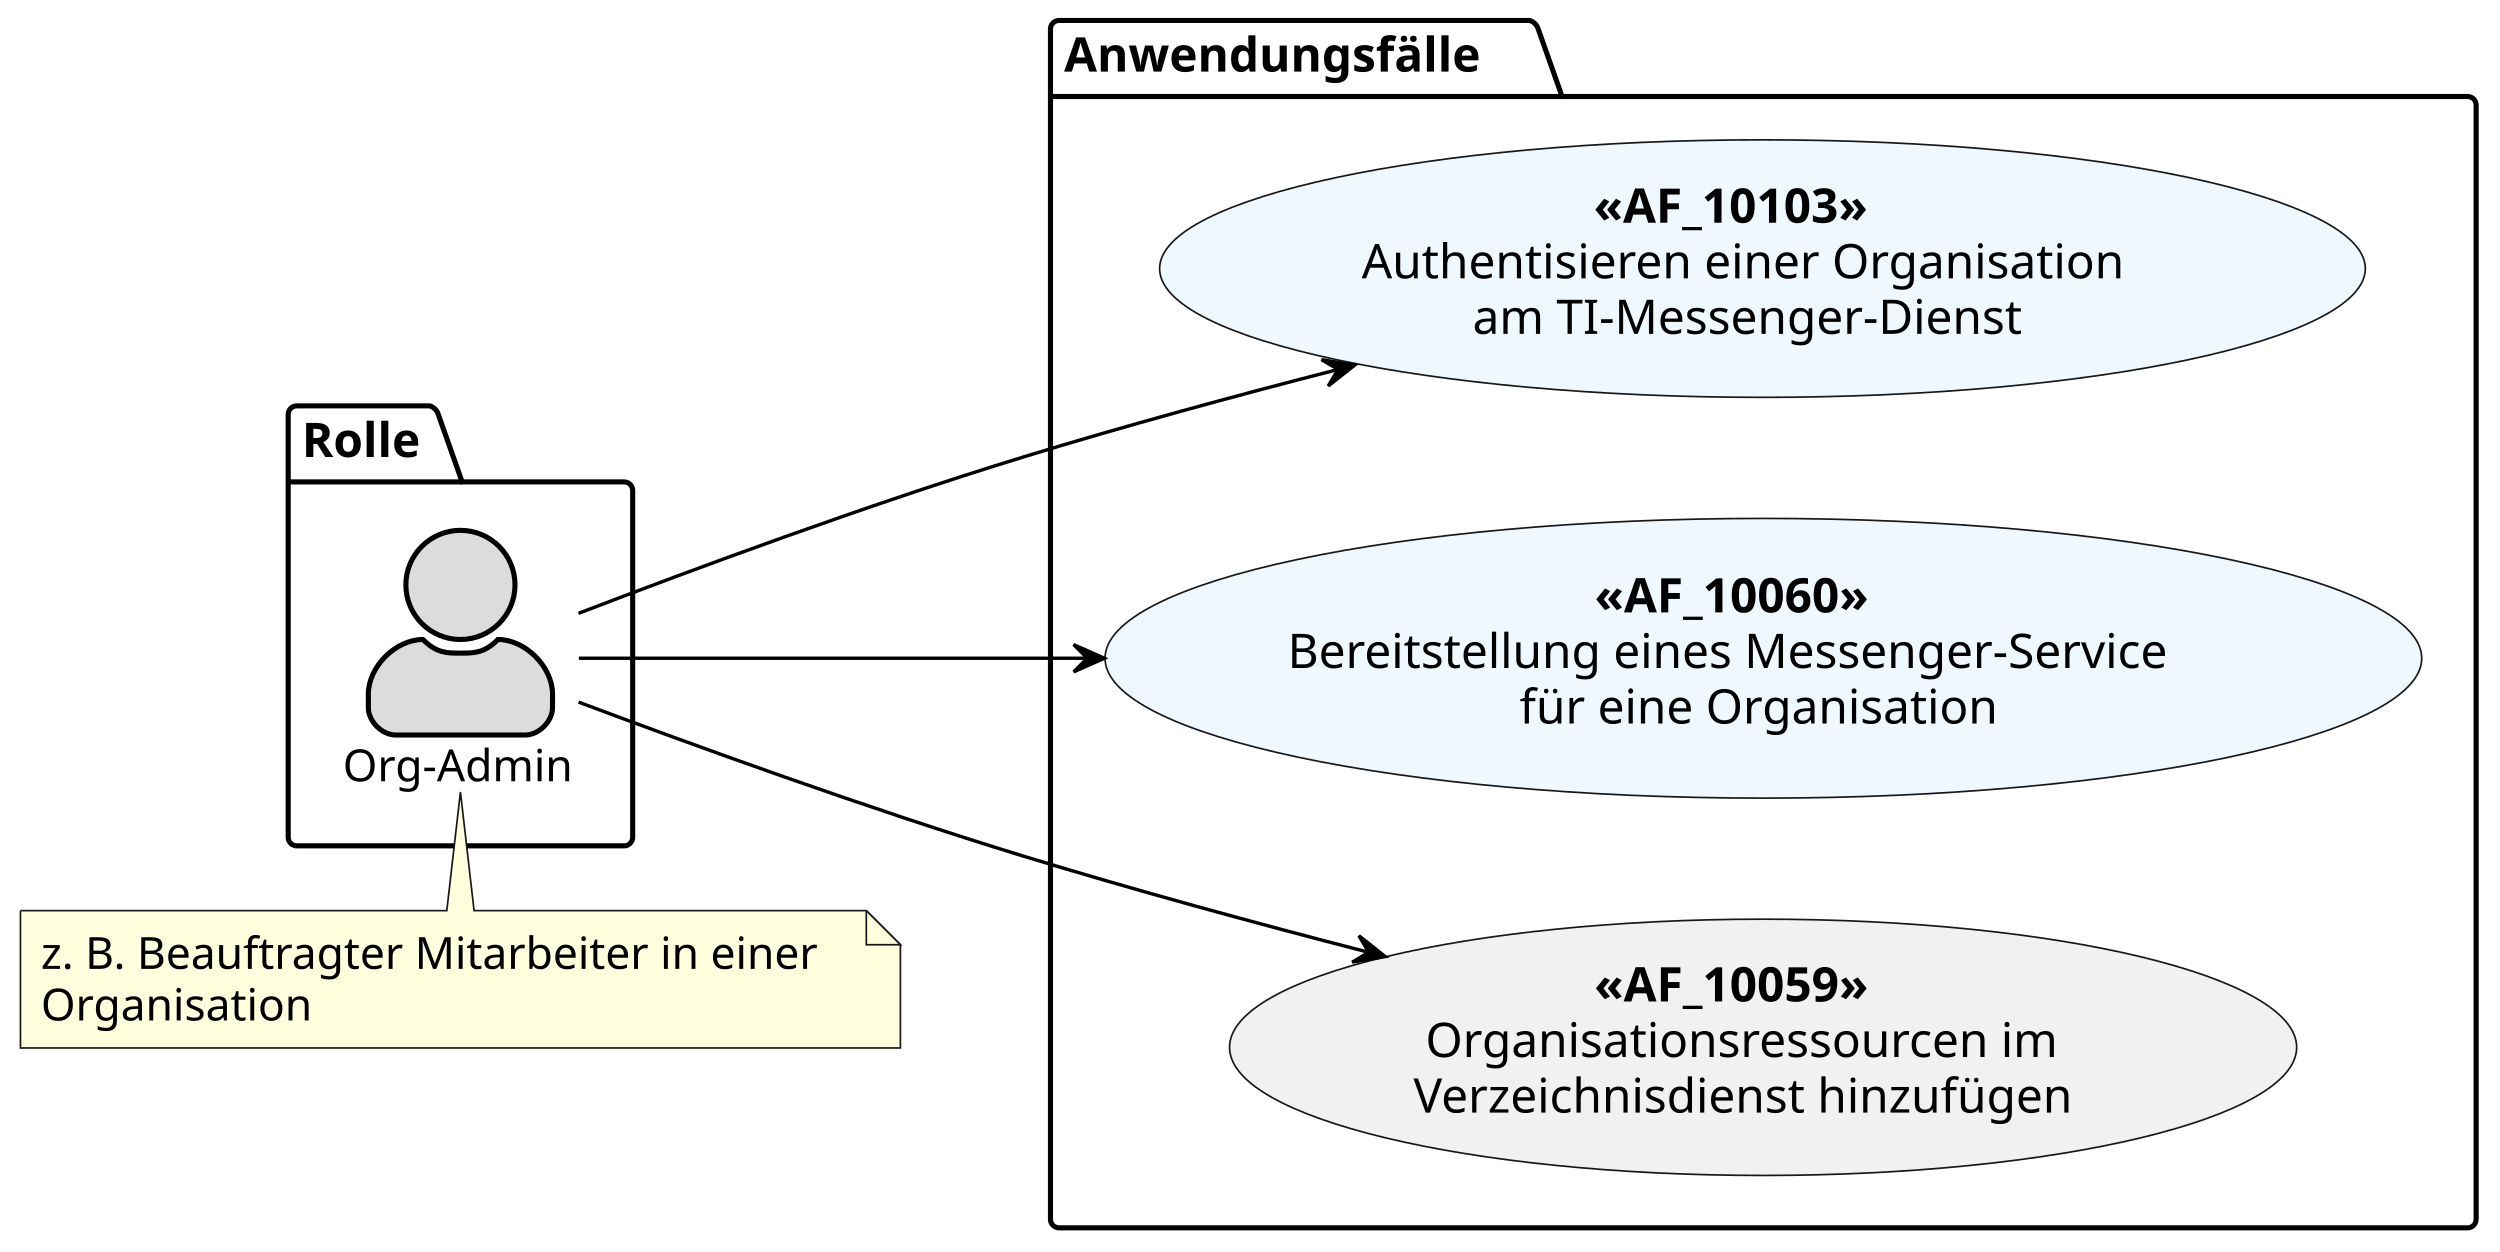
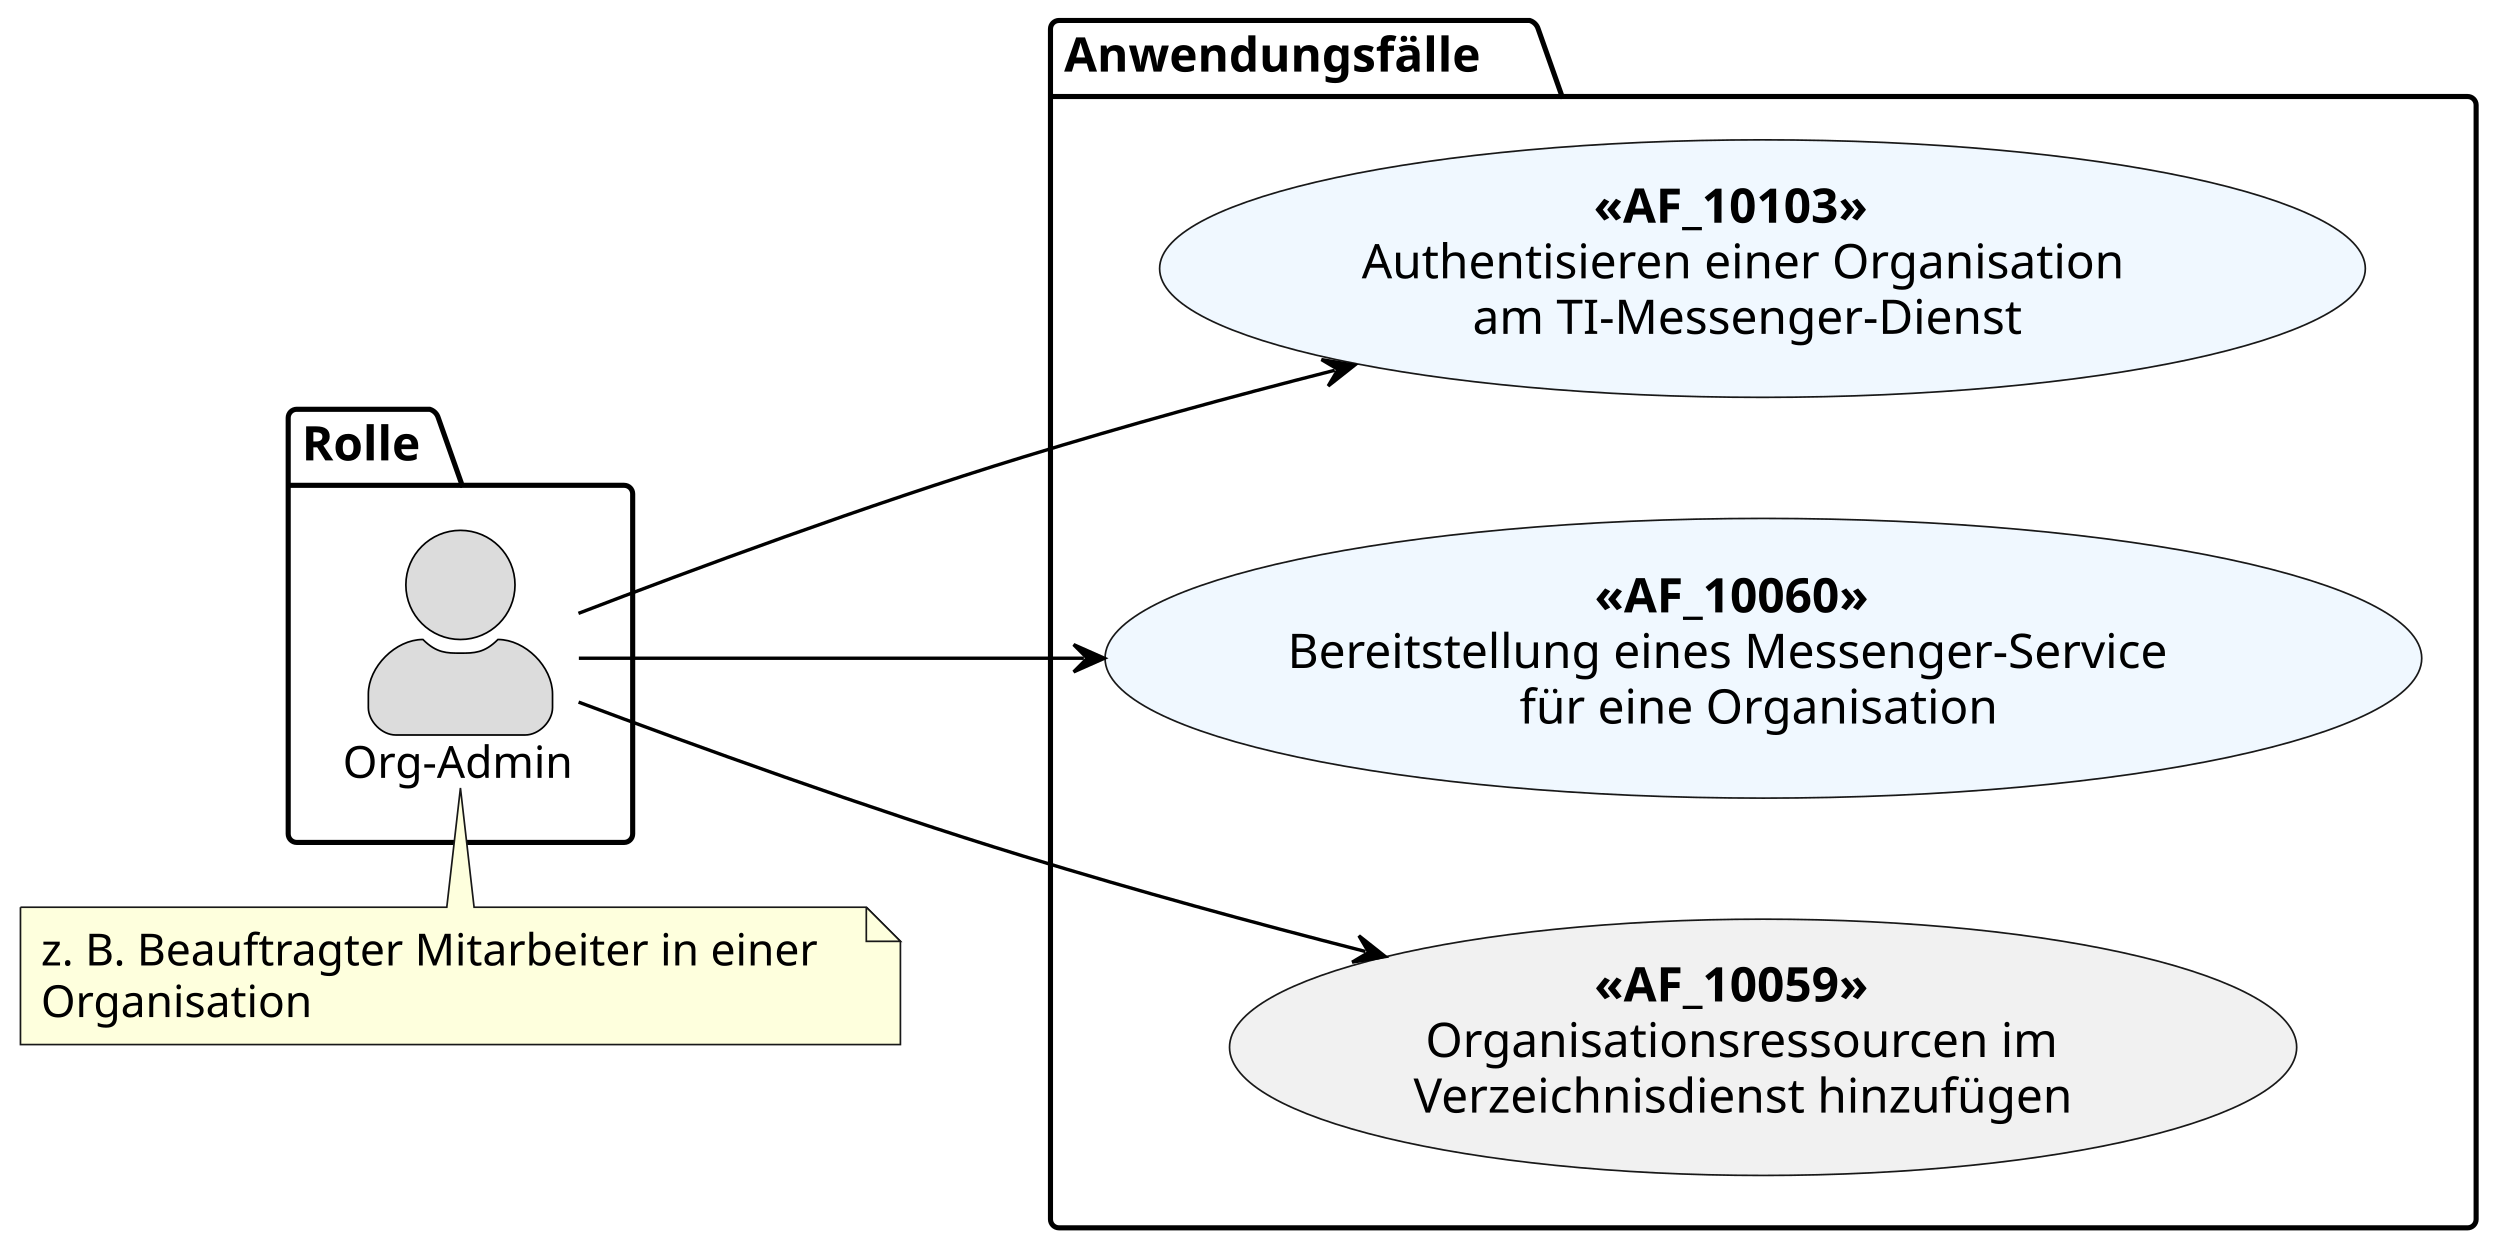
<svg xmlns="http://www.w3.org/2000/svg" contentStyleType="text/css" height="734px" preserveAspectRatio="none" style="width:1466px;height:734px;background:#FFFFFF;" version="1.1" viewBox="0 0 1466 734" width="1466px" zoomAndPan="magnify">
  <defs />
  <g>
    <g id="cluster_Rolle">
-       <path d="M174,238 L252,238 A7.5,7.5 0 0 1 257,243 L271,282.594 L366,282.594 A5,5 0 0 1 371,287.594 L371,491 A5,5 0 0 1 366,496 L174,496 A5,5 0 0 1 169,491 L169,243 A5,5 0 0 1 174,238 " fill="none" style="stroke:#000000;stroke-width:3.0;" />
-       <line style="stroke:#000000;stroke-width:3.0;" x1="169" x2="271" y1="282.594" y2="282.594" />
-       <text fill="#000000" font-family="sans-serif" font-size="28" font-weight="bold" lengthAdjust="spacing" textLength="76" x="177" y="267.99">Rolle</text>
+       <path d="M174,240 L252,240 A7.5,7.5 0 0 1 257,245 L271,284.594 L366,284.594 A5,5 0 0 1 371,289.594 L371,489 A5,5 0 0 1 366,494 L174,494 A5,5 0 0 1 169,489 L169,245 A5,5 0 0 1 174,240 " fill="none" style="stroke:#000000;stroke-width:3.0;" />
+       <line style="stroke:#000000;stroke-width:3.0;" x1="169" x2="271" y1="284.594" y2="284.594" />
+       <text fill="#000000" font-family="sans-serif" font-size="28" font-weight="bold" lengthAdjust="spacing" textLength="76" x="177" y="269.99">Rolle</text>
    </g>
    <g id="cluster_Anwendungsfälle">
      <path d="M621,12 L897,12 A7.5,7.5 0 0 1 902,17 L916,56.594 L1447,56.594 A5,5 0 0 1 1452,61.594 L1452,715 A5,5 0 0 1 1447,720 L621,720 A5,5 0 0 1 616,715 L616,17 A5,5 0 0 1 621,12 " fill="none" style="stroke:#000000;stroke-width:3.0;" />
      <line style="stroke:#000000;stroke-width:3.0;" x1="616" x2="916" y1="56.594" y2="56.594" />
      <text fill="#000000" font-family="sans-serif" font-size="28" font-weight="bold" lengthAdjust="spacing" textLength="274" x="624" y="41.99">Anwendungsfälle</text>
    </g>
    <g id="elem_oa">
-       <ellipse cx="270" cy="343" fill="#DCDCDC" rx="32" ry="32" style="stroke:#000000;stroke-width:3.0;" />
-       <path d="M270,383 C278,383 284,383 292,375 C308,375 324,391 324,407 L324,415 C324,423 316,431 308,431 L232,431 C224,431 216,423 216,415 L216,407 C216,391 232,375 248,375 C256,383 262,383 270,383 " fill="#DCDCDC" style="stroke:#000000;stroke-width:3.0;" />
-       <text fill="#000000" font-family="Aapex" font-size="26" lengthAdjust="spacing" textLength="138" x="201" y="458.134">Org-Admin</text>
+       <ellipse cx="270" cy="343" fill="#DCDCDC" rx="32" ry="32" style="stroke:#000000;stroke-width:1.0;" />
+       <path d="M270,383 C278,383 284,383 292,375 C308,375 324,391 324,407 L324,415 C324,423 316,431 308,431 L232,431 C224,431 216,423 216,415 L216,407 C216,391 232,375 248,375 C256,383 262,383 270,383 " fill="#DCDCDC" style="stroke:#000000;stroke-width:1.0;" />
+       <text fill="#000000" font-family="Aapex" font-size="26" lengthAdjust="spacing" textLength="138" x="201" y="456.134">Org-Admin</text>
    </g>
    <g id="elem_UC1">
      <ellipse cx="1033.514" cy="157.503" fill="#F0F8FF" rx="353.514" ry="75.503" style="stroke:#181818;stroke-width:1.0;" />
      <text fill="#000000" font-family="sans-serif" font-size="28" font-weight="bold" lengthAdjust="spacing" textLength="190" x="934.514" y="130.602">«AF_10103»</text>
      <text fill="#000000" font-family="sans-serif" font-size="28" lengthAdjust="spacing" textLength="8" x="1124.514" y="130.602"> </text>
      <text fill="#000000" font-family="sans-serif" font-size="28" lengthAdjust="spacing" textLength="462" x="798.514" y="163.196">Authentisieren einer Organisation</text>
      <text fill="#000000" font-family="sans-serif" font-size="28" lengthAdjust="spacing" textLength="340" x="863.514" y="195.79">am TI-Messenger-Dienst</text>
    </g>
    <g id="elem_UC2">
      <ellipse cx="1034.05" cy="386.01" fill="#F0F8FF" rx="386.05" ry="82.01" style="stroke:#181818;stroke-width:1.0;" />
      <text fill="#000000" font-family="sans-serif" font-size="28" font-weight="bold" lengthAdjust="spacing" textLength="190" x="935.05" y="359.11">«AF_10060»</text>
      <text fill="#000000" font-family="sans-serif" font-size="28" lengthAdjust="spacing" textLength="8" x="1125.05" y="359.11"> </text>
      <text fill="#000000" font-family="sans-serif" font-size="28" lengthAdjust="spacing" textLength="550" x="755.05" y="391.703">Bereitstellung eines Messenger-Service</text>
      <text fill="#000000" font-family="sans-serif" font-size="28" lengthAdjust="spacing" textLength="286" x="891.05" y="424.297">für eine Organisation</text>
    </g>
    <g id="elem_UC3">
      <ellipse cx="1033.884" cy="614.142" fill="#F1F1F1" rx="312.884" ry="75.142" style="stroke:#181818;stroke-width:1.0;" />
      <text fill="#000000" font-family="sans-serif" font-size="28" font-weight="bold" lengthAdjust="spacing" textLength="190" x="934.884" y="587.241">«AF_10059»</text>
      <text fill="#000000" font-family="sans-serif" font-size="28" lengthAdjust="spacing" textLength="8" x="1124.884" y="587.241"> </text>
      <text fill="#000000" font-family="sans-serif" font-size="28" lengthAdjust="spacing" textLength="388" x="835.884" y="619.835">Organisationsressourcen im</text>
      <text fill="#000000" font-family="sans-serif" font-size="28" lengthAdjust="spacing" textLength="410" x="828.884" y="652.429">Verzeichnisdienst hinzufügen</text>
    </g>
    <g id="elem_GMN11">
-       <path d="M12,534 L12,614.531 A0,0 0 0 0 12,614.531 L528,614.531 A0,0 0 0 0 528,614.531 L528,554 L508,534 L278,534 L270,464.42 L262,534 L12,534 A0,0 0 0 0 12,534 " fill="#FEFFDD" style="stroke:#181818;stroke-width:1.0;" />
-       <path d="M508,534 L508,554 L528,554 L508,534 " fill="#FEFFDD" style="stroke:#181818;stroke-width:1.0;" />
-       <text fill="#000000" font-family="sans-serif" font-size="26" lengthAdjust="spacing" textLength="474" x="24" y="568.134">z. B. Beauftragter Mitarbeiter in einer</text>
-       <text fill="#000000" font-family="sans-serif" font-size="26" lengthAdjust="spacing" textLength="162" x="24" y="598.399">Organisation</text>
+       <path d="M12,532 L12,612.531 A0,0 0 0 0 12,612.531 L528,612.531 A0,0 0 0 0 528,612.531 L528,552 L508,532 L278,532 L270,462.06 L262,532 L12,532 A0,0 0 0 0 12,532 " fill="#FEFFDD" style="stroke:#181818;stroke-width:1.0;" />
+       <path d="M508,532 L508,552 L528,552 L508,532 " fill="#FEFFDD" style="stroke:#181818;stroke-width:1.0;" />
+       <text fill="#000000" font-family="sans-serif" font-size="26" lengthAdjust="spacing" textLength="474" x="24" y="566.134">z. B. Beauftragter Mitarbeiter in einer</text>
+       <text fill="#000000" font-family="sans-serif" font-size="26" lengthAdjust="spacing" textLength="162" x="24" y="596.399">Organisation</text>
    </g>
    <g id="link_oa_UC1">
-       <path d="M339.2,359.68 C405.06,334.4 508.58,296.02 600,268 C659.36,249.82 723.92,232.22 784.62,216.64 " fill="none" id="oa-to-UC1" style="stroke:#000000;stroke-width:2.0;" />
-       <polygon fill="#000000" points="794.32,214.16,774.899,210.872,784.632,216.639,778.865,226.372,794.32,214.16" style="stroke:#000000;stroke-width:2.0;" />
+       <path d="M339.2,359.68 C405.06,334.4 508.58,296.02 600,268 C662.52,248.84 719.212,233.304 782.692,217.124 " fill="none" id="oa-to-UC1" style="stroke:#000000;stroke-width:2.0;" />
+       <polygon fill="#000000" points="794.32,214.16,774.902,210.854,784.63,216.63,778.854,226.358,794.32,214.16" style="stroke:#000000;stroke-width:2.0;" />
    </g>
    <g id="link_oa_UC2">
-       <path d="M339.44,386 C408.56,386 521.94,386 637.14,386 " fill="none" id="oa-to-UC2" style="stroke:#000000;stroke-width:2.0;" />
+       <path d="M339.44,386 C410.64,386 516.82,386 635.58,386 " fill="none" id="oa-to-UC2" style="stroke:#000000;stroke-width:2.0;" />
      <polygon fill="#000000" points="647.58,386,629.58,378,637.58,386,629.58,394,647.58,386" style="stroke:#000000;stroke-width:2.0;" />
    </g>
    <g id="link_oa_UC3">
-       <path d="M339.28,411.72 C405.18,436.44 508.74,474.08 600,502 C665.06,521.9 736.3,541.32 801.84,558.26 " fill="none" id="oa-to-UC3" style="stroke:#000000;stroke-width:2.0;" />
-       <polygon fill="#000000" points="812.32,560.94,796.874,548.717,802.634,558.454,792.896,564.214,812.32,560.94" style="stroke:#000000;stroke-width:2.0;" />
+       <path d="M339.28,411.72 C405.18,436.44 508.74,474.08 600,502 C668.54,522.96 732.316,540.418 800.696,557.958 " fill="none" id="oa-to-UC3" style="stroke:#000000;stroke-width:2.0;" />
+       <polygon fill="#000000" points="812.32,560.94,796.872,548.718,802.634,558.455,792.897,564.217,812.32,560.94" style="stroke:#000000;stroke-width:2.0;" />
    </g>
  </g>
</svg>
